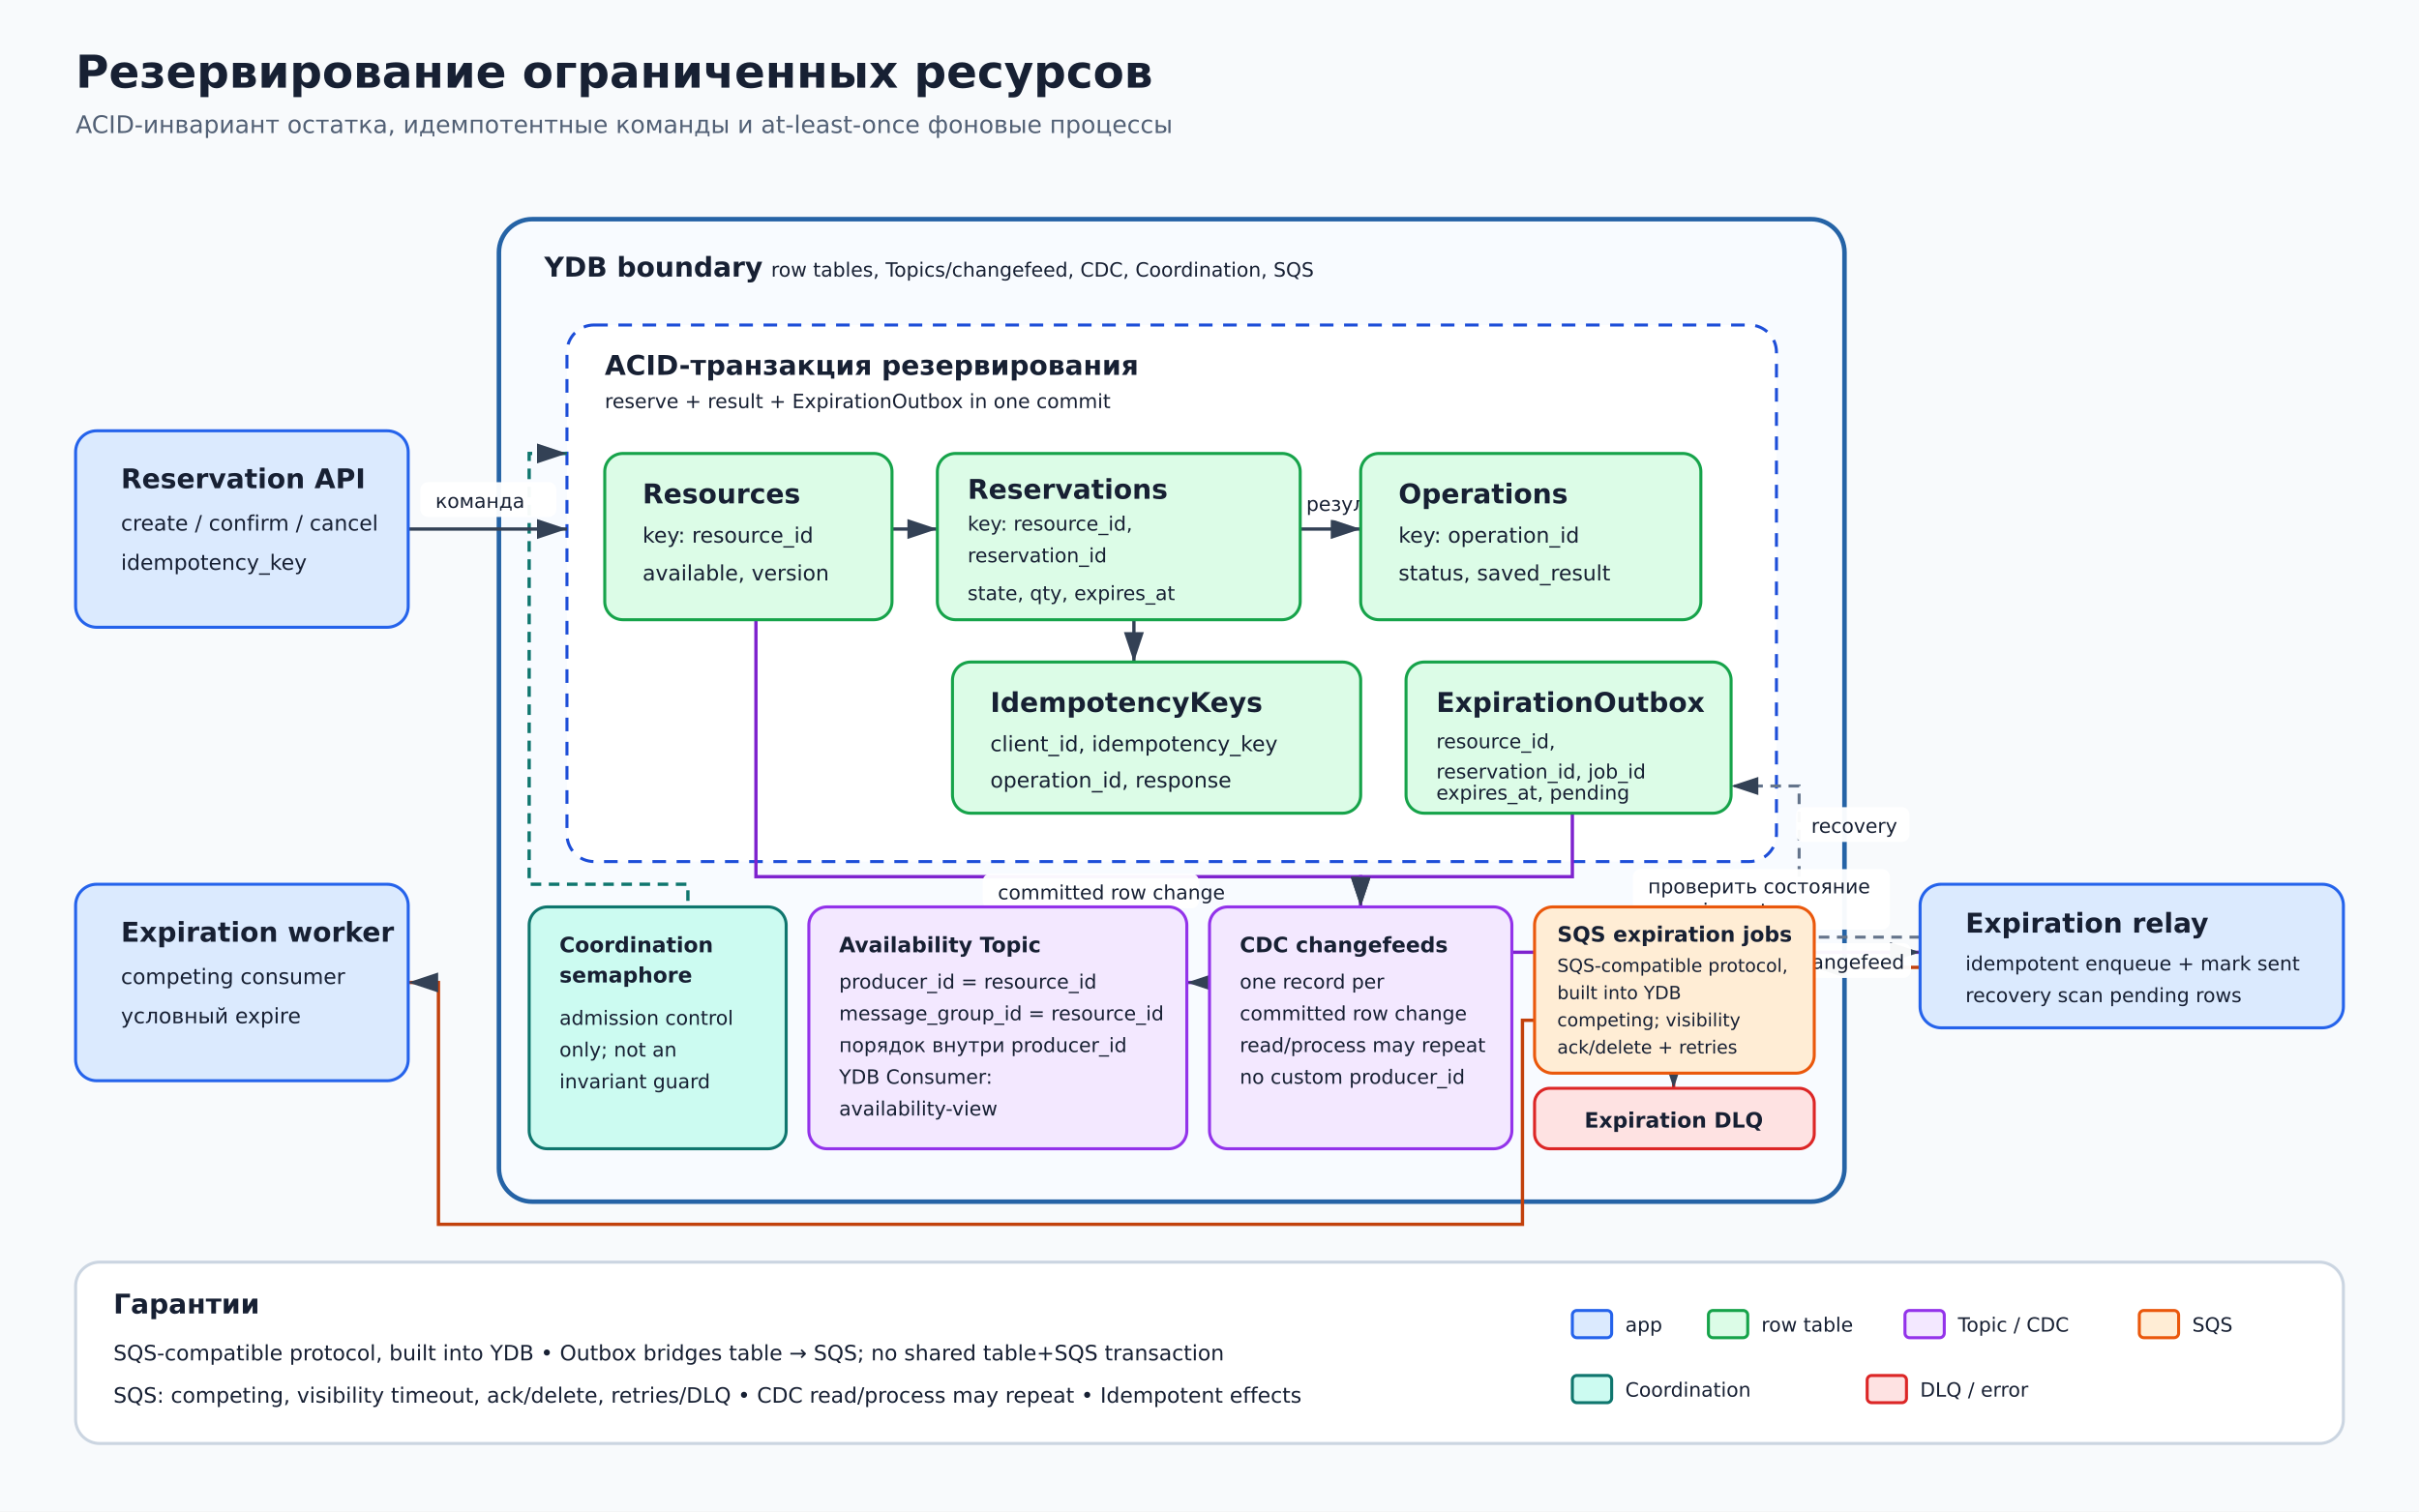
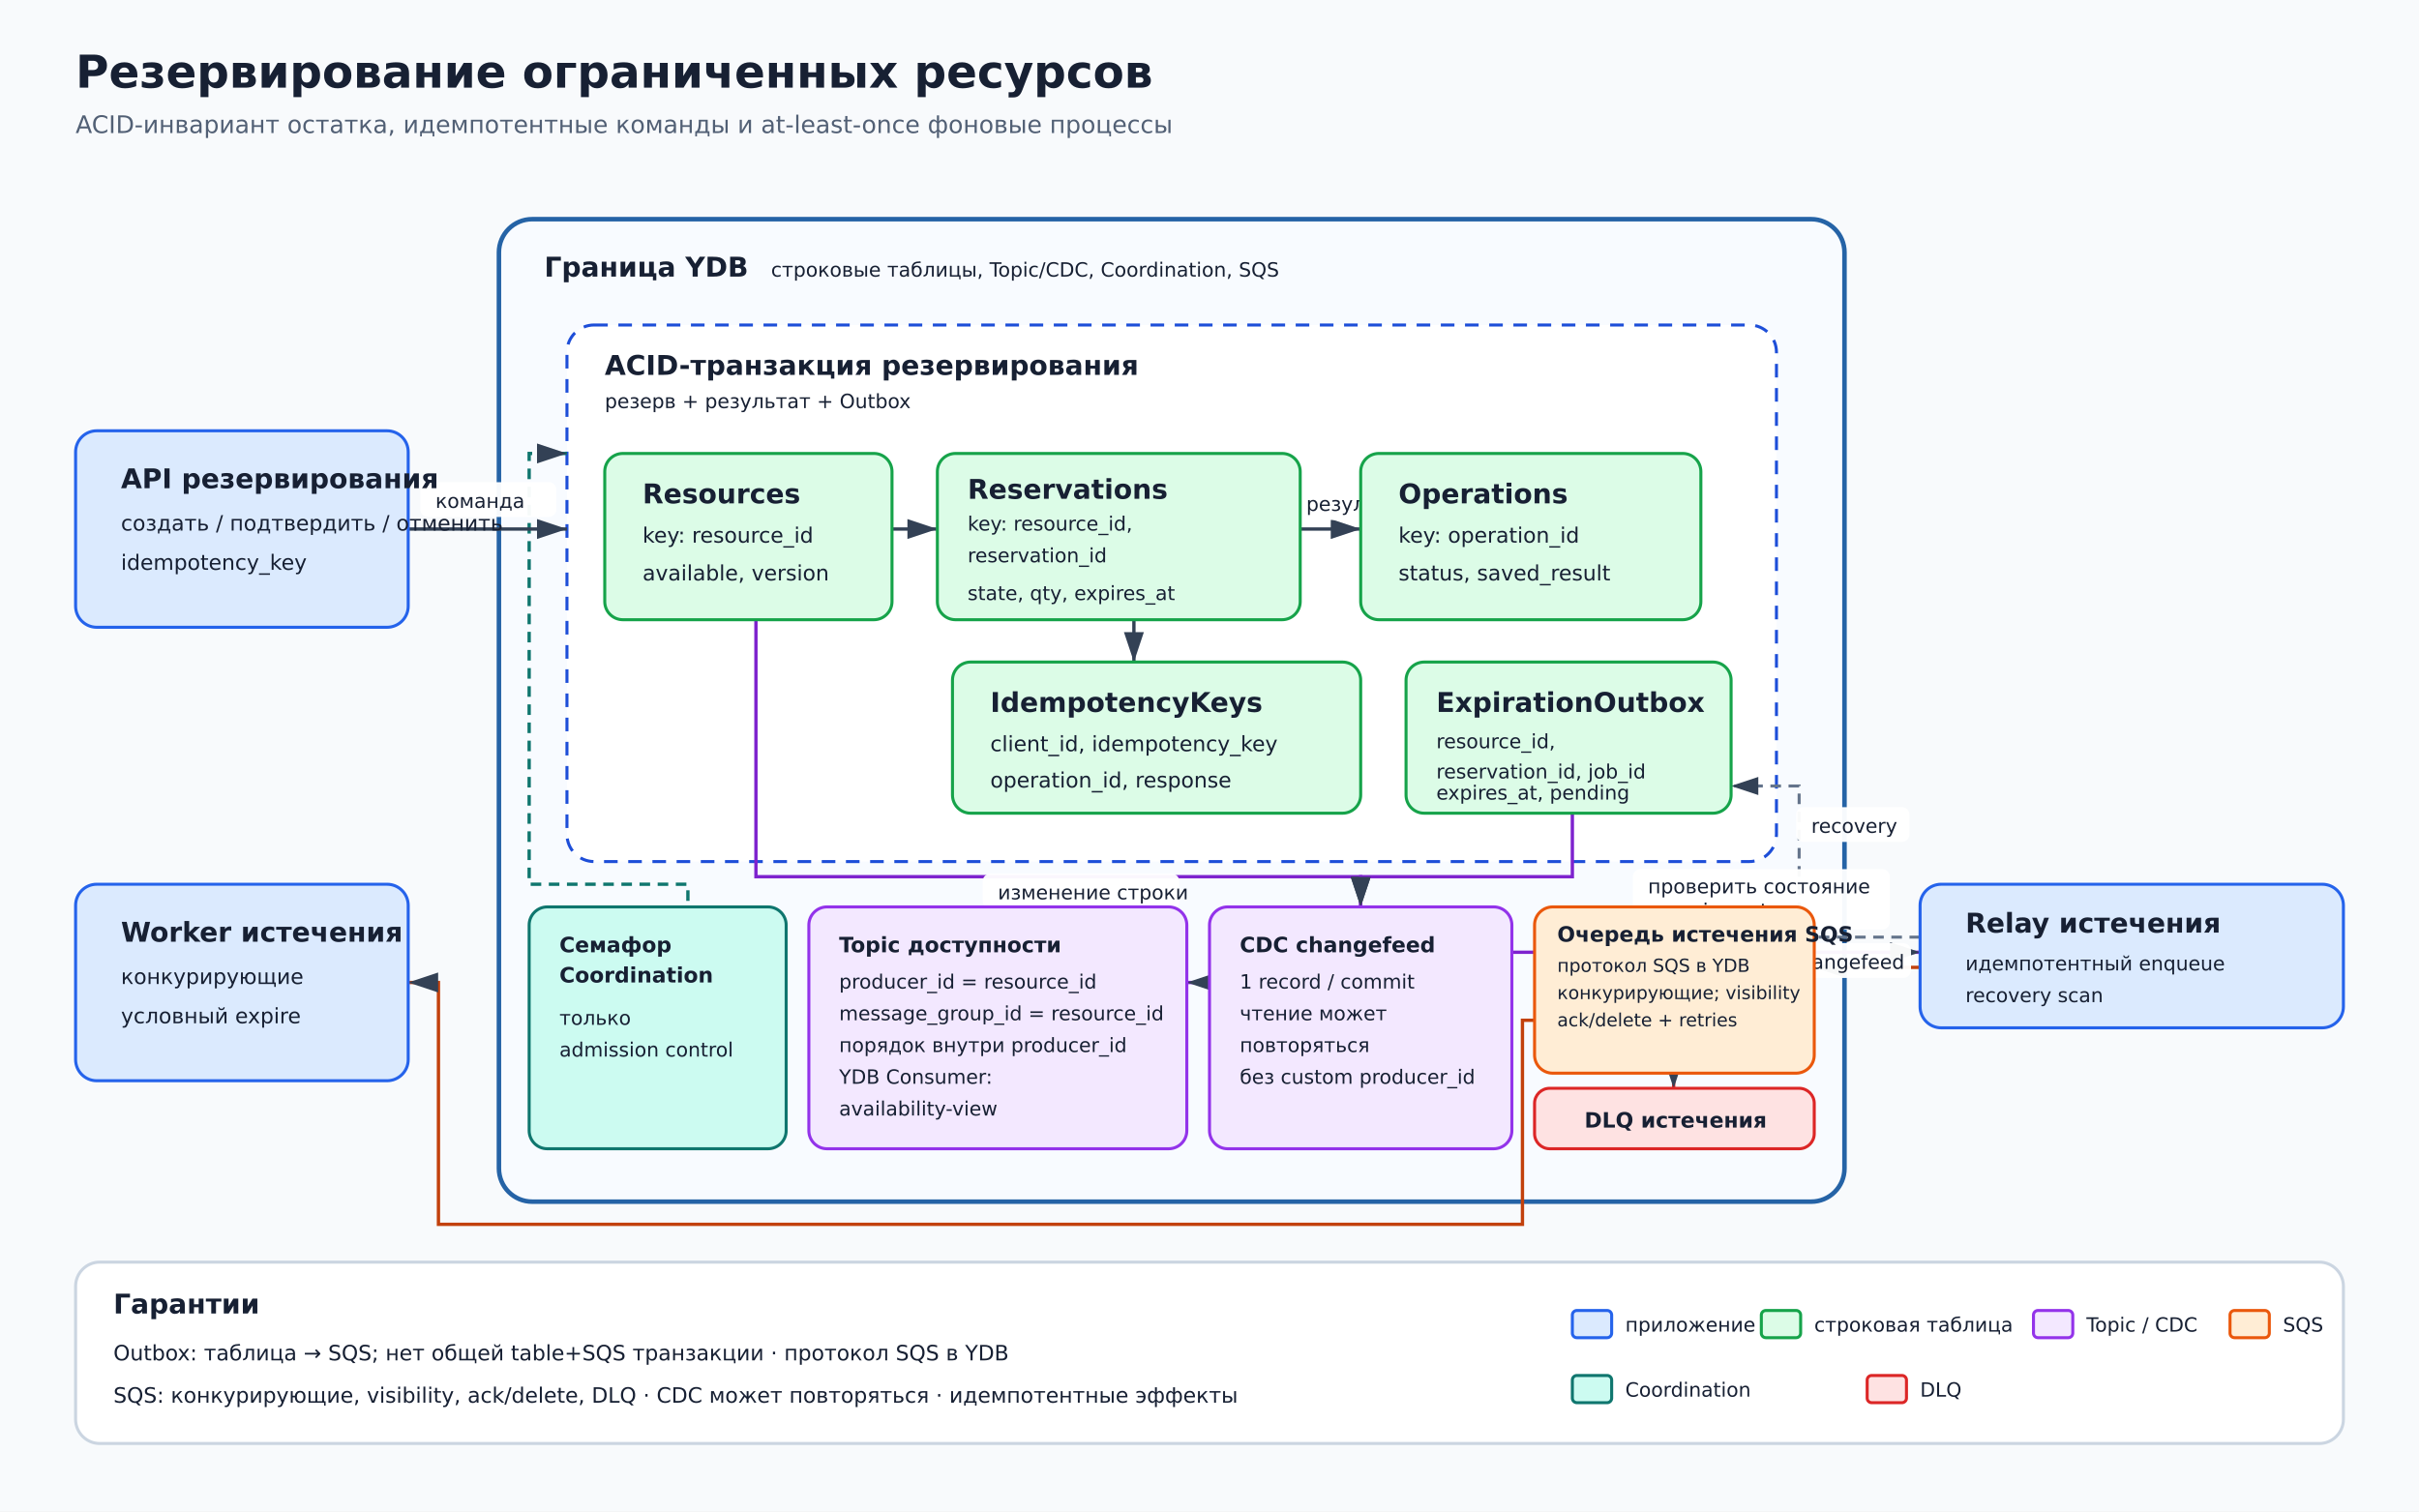
<svg xmlns="http://www.w3.org/2000/svg" version="1.1" viewBox="0 0 1600 1000" role="img" aria-labelledby="title desc">
  <defs>
    <marker id="arrow" markerWidth="10" markerHeight="10" refX="9" refY="3" orient="auto" markerUnits="strokeWidth">
      <path d="M0,0 L0,6 L9,3 z" fill="#334155" />
    </marker>
    <style>
      .txt { font-family: "DejaVu Sans", Arial, sans-serif; fill: #172033; }
      .title { font-size: 30px; font-weight: 700; }
      .subtitle { font-size: 16px; fill: #526075; }
      .box-title { font-size: 18px; font-weight: 700; }
      .body { font-size: 14px; }
      .small { font-size: 13px; }
      .tiny { font-size: 12px; }
      .boundary { fill: #f8fbff; stroke: #2563a6; stroke-width: 3; }
      .tx { fill: #ffffff; stroke: #1d4ed8; stroke-width: 2; stroke-dasharray: 9 7; }
      .app { fill: #dbeafe; stroke: #2563eb; stroke-width: 2; }
      .table { fill: #dcfce7; stroke: #16a34a; stroke-width: 2; }
      .topic { fill: #f3e8ff; stroke: #9333ea; stroke-width: 2; }
      .sqs { fill: #ffedd5; stroke: #ea580c; stroke-width: 2; }
      .coord { fill: #ccfbf1; stroke: #0f766e; stroke-width: 2; }
      .error { fill: #fee2e2; stroke: #dc2626; stroke-width: 2; }
      .flow { fill: none; stroke: #334155; stroke-width: 2.2; marker-end: url(#arrow); }
      .event { fill: none; stroke: #7e22ce; stroke-width: 2.2; marker-end: url(#arrow); }
      .queue { fill: none; stroke: #c2410c; stroke-width: 2.2; marker-end: url(#arrow); }
      .coord-flow { fill: none; stroke: #0f766e; stroke-width: 2.2; stroke-dasharray: 7 5; marker-end: url(#arrow); }
      .error-flow { fill: none; stroke: #dc2626; stroke-width: 2.2; marker-end: url(#arrow); }
      .recovery { fill: none; stroke: #64748b; stroke-width: 2; stroke-dasharray: 7 5; marker-end: url(#arrow); }
      .label-bg { fill: #ffffff; opacity: 0.96; }
    </style>
  </defs>
  <rect x="0" y="0" width="1600" height="1000" fill="#f8fafc" />
  <text class="txt title" x="50" y="58">Резервирование ограниченных ресурсов</text>
  <text class="txt subtitle" x="50" y="88">ACID-инвариант остатка, идемпотентные команды и at-least-once фоновые процессы</text>
  <rect class="boundary" x="330" y="145" width="890" height="650" rx="22" />
-   <text class="txt box-title" x="360" y="183">YDB boundary</text>
-   <text class="txt small" x="510" y="183">row tables, Topics/changefeed, CDC, Coordination, SQS</text>
+   <text class="txt box-title" x="360" y="183">Граница YDB</text>
+   <text class="txt small" x="510" y="183">строковые таблицы, Topic/CDC, Coordination, SQS</text>
  <rect class="tx" x="375" y="215" width="800" height="355" rx="18" />
  <text class="txt box-title" x="400" y="248">ACID-транзакция резервирования</text>
-   <text class="txt small" x="400" y="270">reserve + result + ExpirationOutbox in one commit</text>
+   <text class="txt small" x="400" y="270">резерв + результат + Outbox</text>
  <path class="coord-flow" d="M455 620 V585 H350 V300 H375" />
  <path class="flow" d="M270 350 H375" />
  <path class="flow" d="M590 350 H620" />
  <path class="flow" d="M860 350 H900" />
  <path class="flow" d="M750 410 V438" />
  <path class="event" d="M500 410 V580 H900 V600" />
  <path class="event" d="M1040 538 V580 H900 V600" />
  <path class="event" d="M1000 630 H1270" />
  <path class="event" d="M800 650 H785" />
  <path class="queue" d="M1270 640 H1200" />
  <path class="queue" d="M1015 675 H1007 V810 H290 V650 H270" />
  <path class="error-flow" d="M1107 710 V720" />
  <path class="recovery" d="M1270 620 H1190 V520 H1145" />
  <rect class="label-bg" x="278" y="319" width="90" height="23" rx="5" />
  <text class="txt small" x="288" y="336">команда</text>
  <rect class="label-bg" x="613" y="322" width="66" height="22" rx="5" />
  <text class="txt small" x="620" y="338">создать</text>
  <rect class="label-bg" x="856" y="322" width="72" height="22" rx="5" />
  <text class="txt small" x="864" y="338">результат</text>
-   <rect class="label-bg" x="650" y="578" width="143" height="23" rx="5" />
-   <text class="txt small" x="660" y="595">committed row change</text>
+   <rect class="label-bg" x="650" y="578" width="130" height="23" rx="5" />
+   <text class="txt small" x="660" y="595">изменение строки</text>
  <rect class="label-bg" x="1173" y="624" width="91" height="23" rx="5" />
  <text class="txt small" x="1183" y="641">changefeed</text>
  <rect class="label-bg" x="1188" y="534" width="75" height="23" rx="5" />
  <text class="txt small" x="1198" y="551">recovery</text>
  <rect class="label-bg" x="1080" y="575" width="170" height="40" rx="5" />
  <text class="txt small" x="1090" y="591">проверить состояние</text>
  <text class="txt small" x="1090" y="607">и expires_at</text>
  <rect class="app" x="50" y="285" width="220" height="130" rx="14" />
-   <text class="txt box-title" x="80" y="323">Reservation API</text>
-   <text class="txt body" x="80" y="351">create / confirm / cancel</text>
+   <text class="txt box-title" x="80" y="323">API резервирования</text>
+   <text class="txt body" x="80" y="351">создать / подтвердить / отменить</text>
  <text class="txt body" x="80" y="377">idempotency_key</text>
  <rect class="app" x="50" y="585" width="220" height="130" rx="14" />
-   <text class="txt box-title" x="80" y="623">Expiration worker</text>
-   <text class="txt body" x="80" y="651">competing consumer</text>
+   <text class="txt box-title" x="80" y="623">Worker истечения</text>
+   <text class="txt body" x="80" y="651">конкурирующие</text>
  <text class="txt body" x="80" y="677">условный expire</text>
  <rect class="table" x="400" y="300" width="190" height="110" rx="12" />
  <text class="txt box-title" x="425" y="333">Resources</text>
  <text class="txt body" x="425" y="359">key: resource_id</text>
  <text class="txt body" x="425" y="384">available, version</text>
  <rect class="table" x="620" y="300" width="240" height="110" rx="12" />
  <text class="txt box-title" x="640" y="330">Reservations</text>
  <text class="txt small" x="640" y="351">key: resource_id,</text>
  <text class="txt small" x="640" y="372">reservation_id</text>
  <text class="txt small" x="640" y="397">state, qty, expires_at</text>
  <rect class="table" x="900" y="300" width="225" height="110" rx="12" />
  <text class="txt box-title" x="925" y="333">Operations</text>
  <text class="txt body" x="925" y="359">key: operation_id</text>
  <text class="txt body" x="925" y="384">status, saved_result</text>
  <rect class="table" x="630" y="438" width="270" height="100" rx="12" />
  <text class="txt box-title" x="655" y="471">IdempotencyKeys</text>
  <text class="txt body" x="655" y="497">client_id, idempotency_key</text>
  <text class="txt body" x="655" y="521">operation_id, response</text>
  <rect class="table" x="930" y="438" width="215" height="100" rx="12" />
  <text class="txt box-title" x="950" y="471">ExpirationOutbox</text>
  <text class="txt small" x="950" y="495">resource_id,</text>
  <text class="txt small" x="950" y="515">reservation_id, job_id</text>
  <text class="txt small" x="950" y="529">expires_at, pending</text>
  <rect class="coord" x="350" y="600" width="170" height="160" rx="12" />
-   <text class="txt body" x="370" y="630" font-weight="700">Coordination</text>
-   <text class="txt body" x="370" y="650" font-weight="700">semaphore</text>
-   <text class="txt small" x="370" y="678">admission control</text>
-   <text class="txt small" x="370" y="699">only; not an</text>
-   <text class="txt small" x="370" y="720">invariant guard</text>
+   <text class="txt body" x="370" y="630" font-weight="700">Семафор</text>
+   <text class="txt body" x="370" y="650" font-weight="700">Coordination</text>
+   <text class="txt small" x="370" y="678">только</text>
+   <text class="txt small" x="370" y="699">admission control</text>
  <rect class="topic" x="535" y="600" width="250" height="160" rx="12" />
-   <text class="txt body" x="555" y="630" font-weight="700">Availability Topic</text>
+   <text class="txt body" x="555" y="630" font-weight="700">Topic доступности</text>
  <text class="txt small" x="555" y="654">producer_id = resource_id</text>
  <text class="txt small" x="555" y="675">message_group_id = resource_id</text>
  <text class="txt small" x="555" y="696">порядок внутри producer_id</text>
  <text class="txt small" x="555" y="717">YDB Consumer:</text>
  <text class="txt small" x="555" y="738">availability-view</text>
  <rect class="topic" x="800" y="600" width="200" height="160" rx="12" />
-   <text class="txt body" x="820" y="630" font-weight="700">CDC changefeeds</text>
-   <text class="txt small" x="820" y="654">one record per</text>
-   <text class="txt small" x="820" y="675">committed row change</text>
-   <text class="txt small" x="820" y="696">read/process may repeat</text>
-   <text class="txt small" x="820" y="717">no custom producer_id</text>
+   <text class="txt body" x="820" y="630" font-weight="700">CDC changefeed</text>
+   <text class="txt small" x="820" y="654">1 record / commit</text>
+   <text class="txt small" x="820" y="675">чтение может</text>
+   <text class="txt small" x="820" y="696">повторяться</text>
+   <text class="txt small" x="820" y="717">без custom producer_id</text>
  <rect class="sqs" x="1015" y="600" width="185" height="110" rx="12" />
-   <text class="txt body" x="1030" y="623" font-weight="700">SQS expiration jobs</text>
-   <text class="txt tiny" x="1030" y="643">SQS-compatible protocol,</text>
-   <text class="txt tiny" x="1030" y="661">built into YDB</text>
-   <text class="txt tiny" x="1030" y="679">competing; visibility</text>
-   <text class="txt tiny" x="1030" y="697">ack/delete + retries</text>
+   <text class="txt body" x="1030" y="623" font-weight="700">Очередь истечения SQS</text>
+   <text class="txt tiny" x="1030" y="643">протокол SQS в YDB</text>
+   <text class="txt tiny" x="1030" y="661">конкурирующие; visibility</text>
+   <text class="txt tiny" x="1030" y="679">ack/delete + retries</text>
  <rect class="error" x="1015" y="720" width="185" height="40" rx="10" />
-   <text class="txt body" x="1048" y="746" font-weight="700">Expiration DLQ</text>
+   <text class="txt body" x="1048" y="746" font-weight="700">DLQ истечения</text>
  <rect class="app" x="1270" y="585" width="280" height="95" rx="14" />
-   <text class="txt box-title" x="1300" y="617">Expiration relay</text>
-   <text class="txt small" x="1300" y="642">idempotent enqueue + mark sent</text>
-   <text class="txt small" x="1300" y="663">recovery scan pending rows</text>
+   <text class="txt box-title" x="1300" y="617">Relay истечения</text>
+   <text class="txt small" x="1300" y="642">идемпотентный enqueue</text>
+   <text class="txt small" x="1300" y="663">recovery scan</text>
  <rect x="50" y="835" width="1500" height="120" rx="16" fill="#ffffff" stroke="#cbd5e1" stroke-width="2" />
  <text class="txt box-title" x="75" y="869">Гарантии</text>
-   <text class="txt body" x="75" y="900">SQS-compatible protocol, built into YDB • Outbox bridges table → SQS; no shared table+SQS transaction</text>
-   <text class="txt body" x="75" y="928">SQS: competing, visibility timeout, ack/delete, retries/DLQ • CDC read/process may repeat • Idempotent effects</text>
+   <text class="txt body" x="75" y="900">Outbox: таблица → SQS; нет общей table+SQS транзакции · протокол SQS в YDB</text>
+   <text class="txt body" x="75" y="928">SQS: конкурирующие, visibility, ack/delete, DLQ · CDC может повторяться · идемпотентные эффекты</text>
  <rect class="app" x="1040" y="867" width="26" height="18" rx="3" />
-   <text class="txt small" x="1075" y="881">app</text>
-   <rect class="table" x="1130" y="867" width="26" height="18" rx="3" />
-   <text class="txt small" x="1165" y="881">row table</text>
-   <rect class="topic" x="1260" y="867" width="26" height="18" rx="3" />
-   <text class="txt small" x="1295" y="881">Topic / CDC</text>
-   <rect class="sqs" x="1415" y="867" width="26" height="18" rx="3" />
-   <text class="txt small" x="1450" y="881">SQS</text>
+   <text class="txt small" x="1075" y="881">приложение</text>
+   <rect class="table" x="1165" y="867" width="26" height="18" rx="3" />
+   <text class="txt small" x="1200" y="881">строковая таблица</text>
+   <rect class="topic" x="1345" y="867" width="26" height="18" rx="3" />
+   <text class="txt small" x="1380" y="881">Topic / CDC</text>
+   <rect class="sqs" x="1475" y="867" width="26" height="18" rx="3" />
+   <text class="txt small" x="1510" y="881">SQS</text>
  <rect class="coord" x="1040" y="910" width="26" height="18" rx="3" />
  <text class="txt small" x="1075" y="924">Coordination</text>
  <rect class="error" x="1235" y="910" width="26" height="18" rx="3" />
-   <text class="txt small" x="1270" y="924">DLQ / error</text>
+   <text class="txt small" x="1270" y="924">DLQ</text>
</svg>
